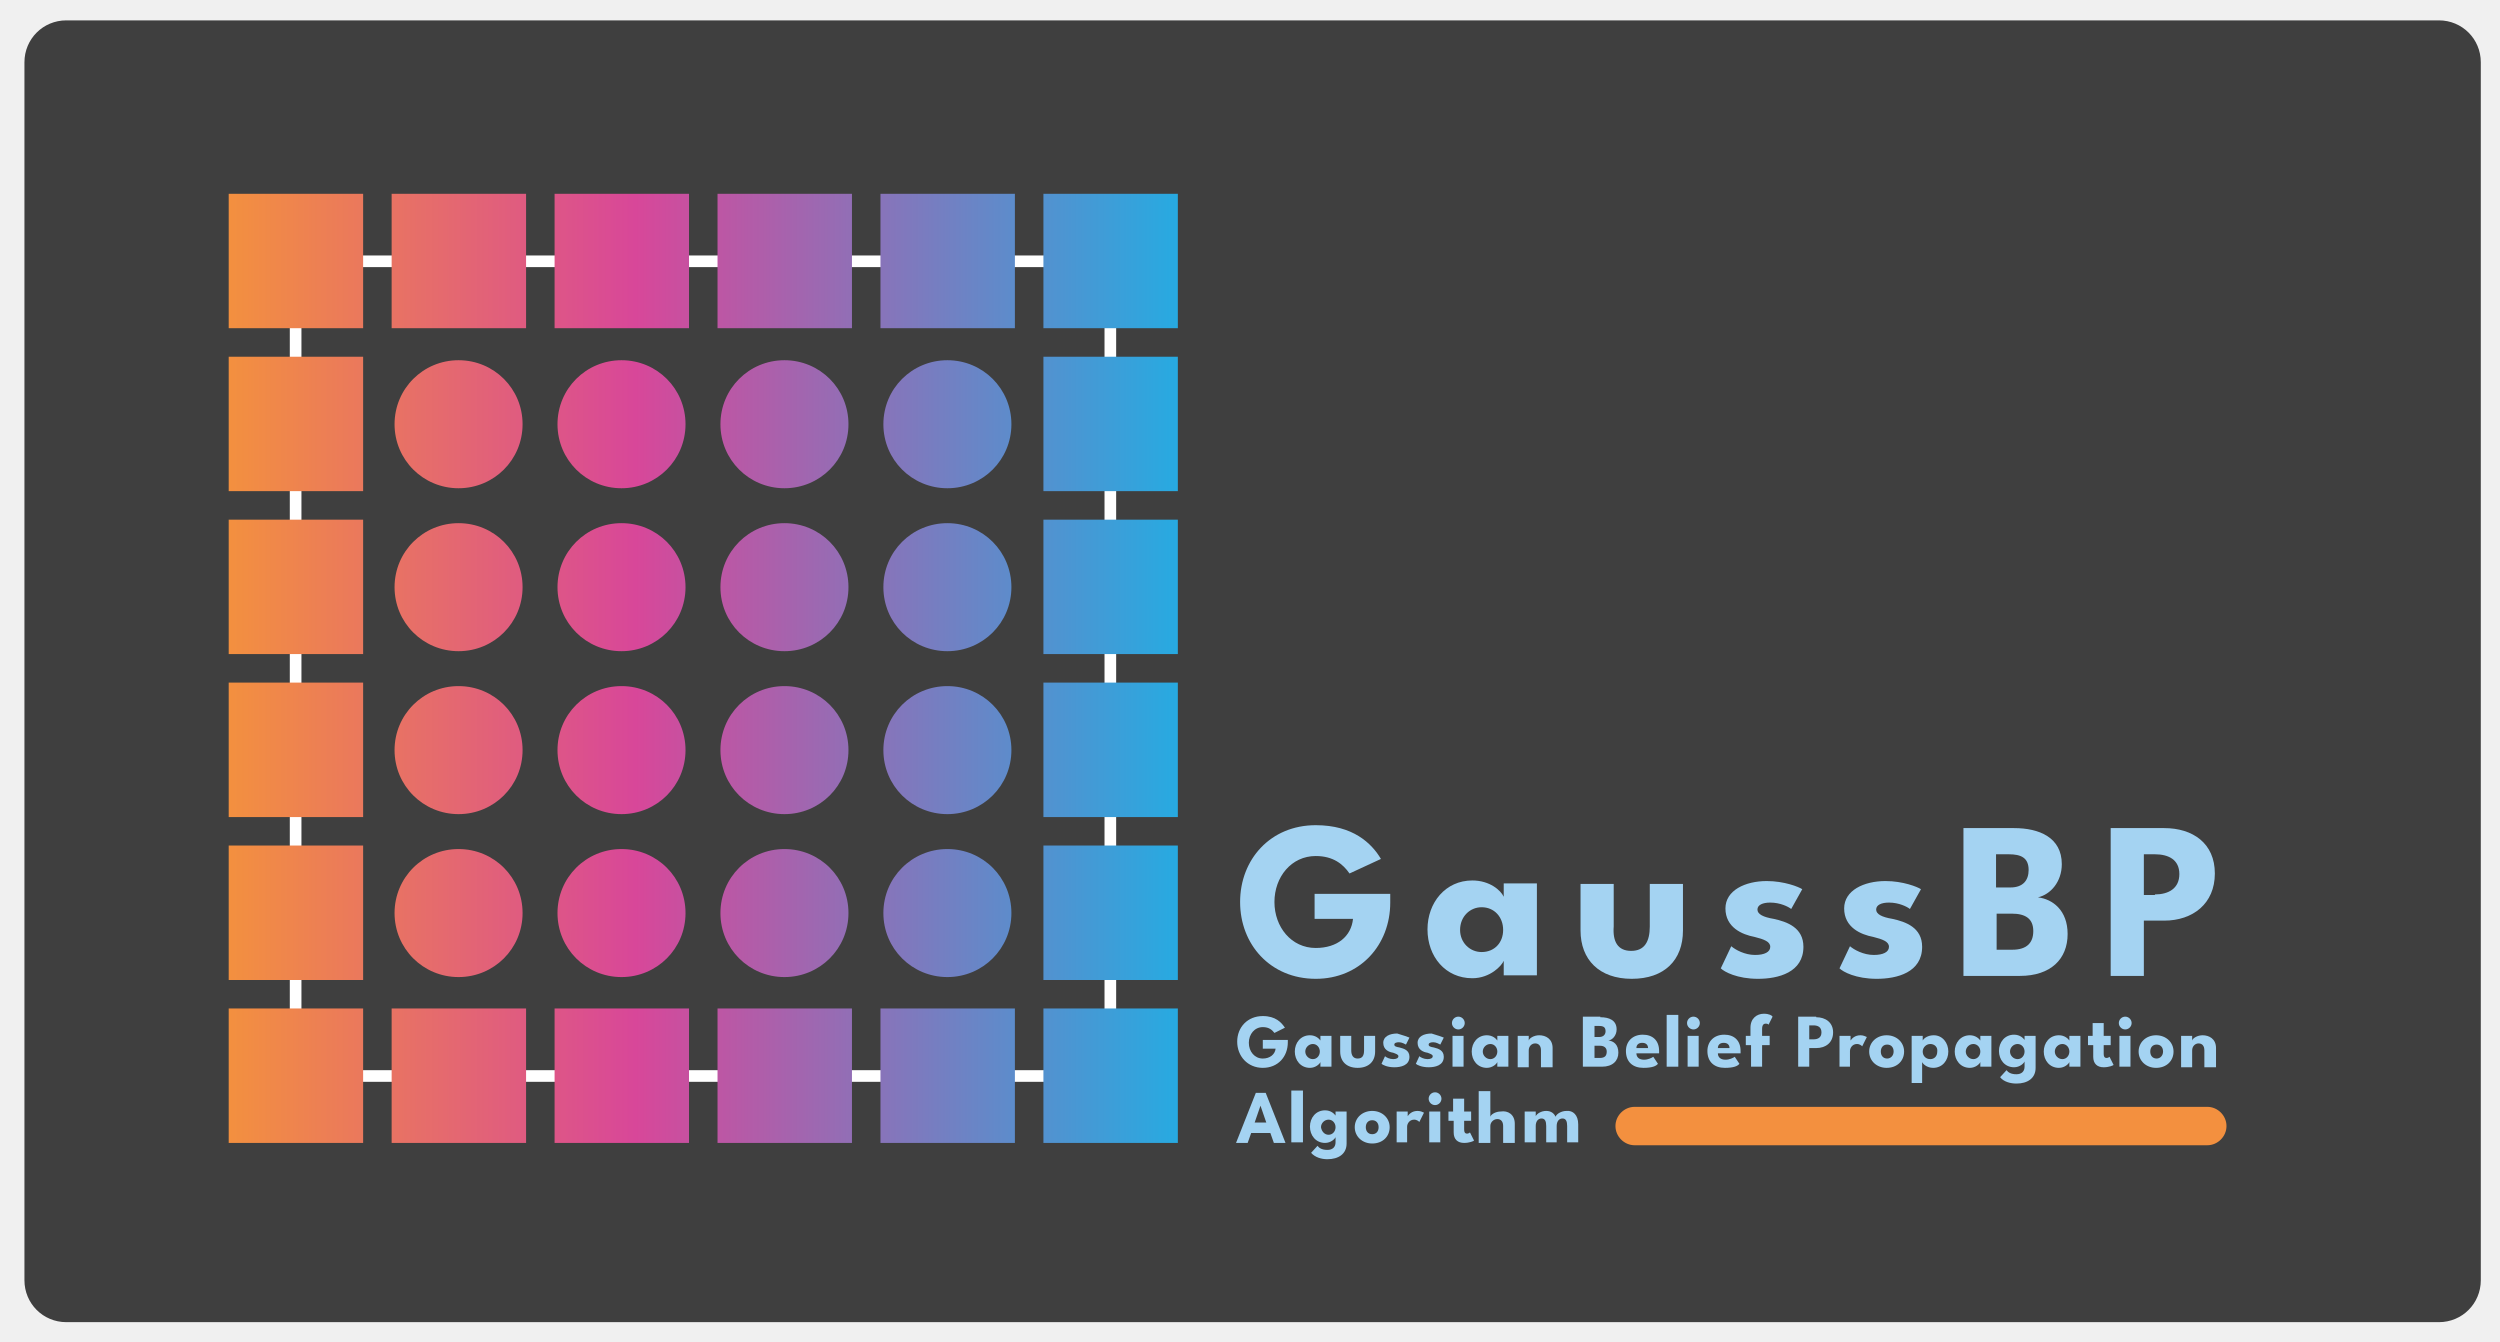
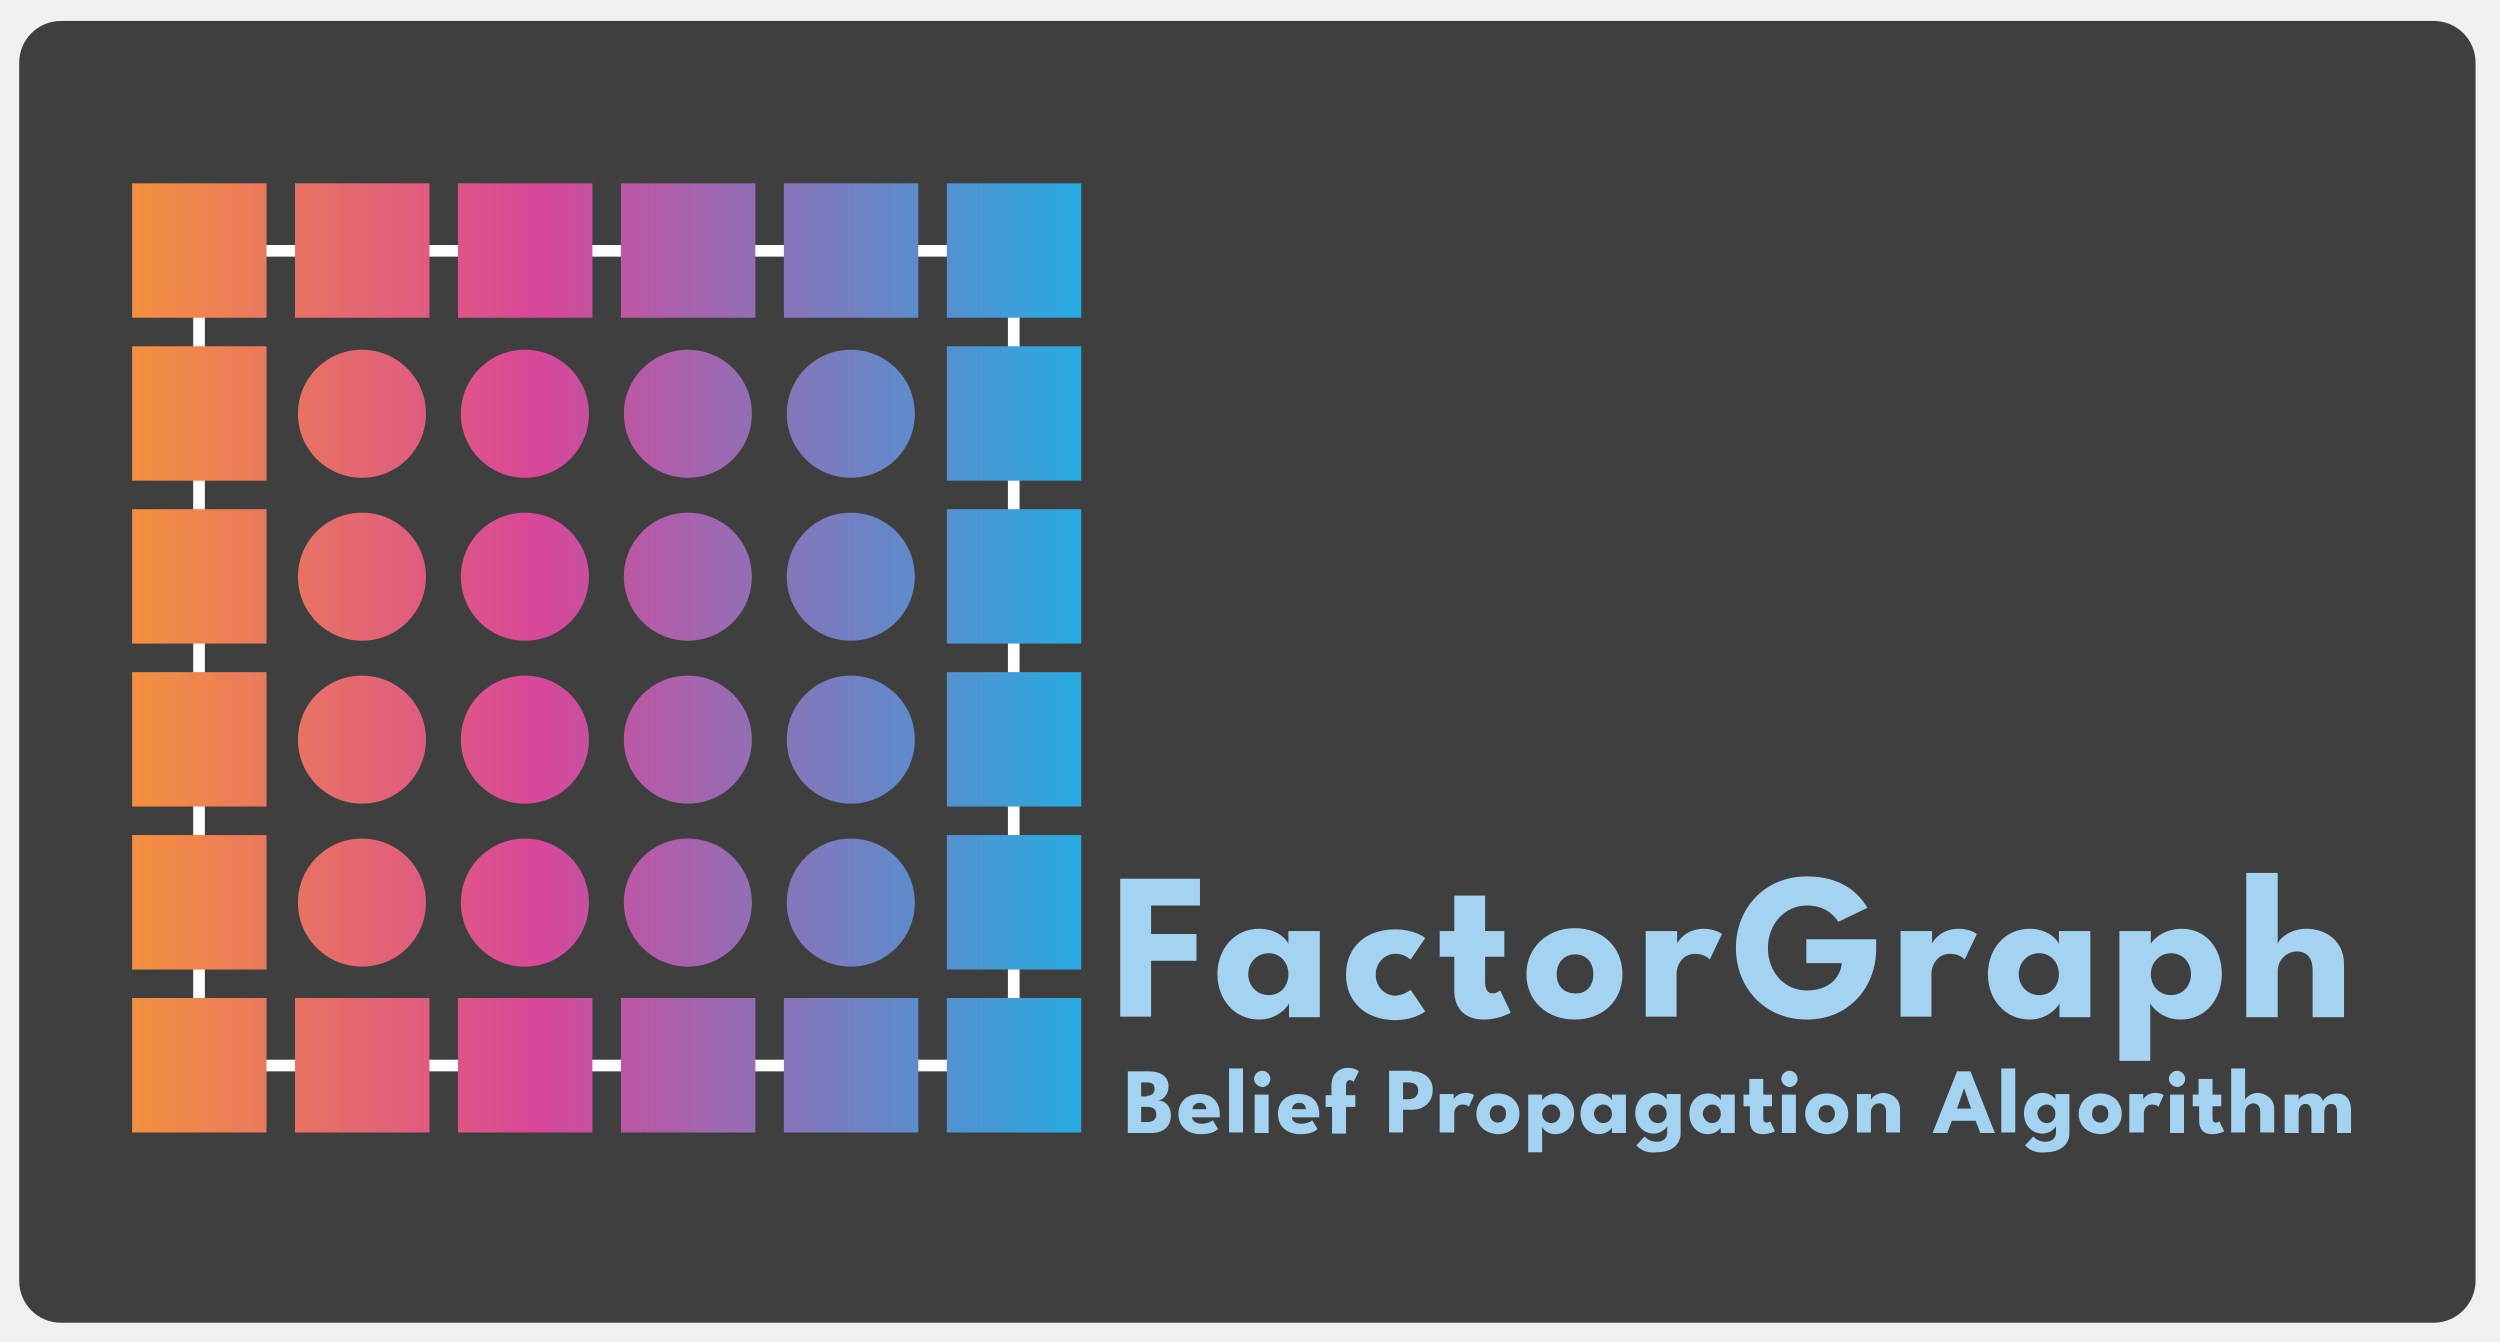
<svg xmlns="http://www.w3.org/2000/svg" version="1.1" id="Layer_1" x="0px" y="0px" viewBox="0 0 429.6 230.5" style="enable-background:new 0 0 429.6 230.5;" xml:space="preserve">
  <style type="text/css">
	.st0{fill:#3F3F3F;}
- 	.st1{fill:#A4D3F2;}
- 	.st2{fill:none;stroke:#FFFFFF;stroke-width:2;stroke-miterlimit:10;}
- 	.st3{fill:url(#SVGID_1_);}
- 	.st4{fill:#F3903F;}
+ 	.st1{fill:none;stroke:#FFFFFF;stroke-width:2;stroke-miterlimit:10;}
+ 	.st2{fill:url(#SVGID_1_);}
+ 	.st3{fill:#A4D3F2;}
</style>
-   <path class="st0" d="M419.1,227.2H11.4c-4,0-7.2-3.2-7.2-7.2V10.7c0-4,3.2-7.2,7.2-7.2h407.7c4,0,7.2,3.2,7.2,7.2V220  C426.3,224,423.1,227.2,419.1,227.2z" />
-   <g>
-     <path class="st1" d="M238.9,153.5v1.6c0,7.3-5.2,13.1-12.8,13.1c-7.8,0-13-5.9-13-13.2c0-7.3,5.2-13.2,13-13.2   c6.4,0,9.6,3.1,11.2,5.8l-5.4,2.5c-1.1-1.6-2.8-3-5.8-3c-4.2,0-7.1,3.6-7.1,7.9c0,4.3,2.9,7.9,7.1,7.9c3.7,0,6.1-2,6.4-5h-6.6v-4.3   H238.9z" />
-     <path class="st1" d="M258.4,165.1c-0.3,0.8-2.3,3-5.4,3c-4.6,0-7.7-3.7-7.7-8.4c0-4.6,3.1-8.4,7.7-8.4c3,0,4.9,1.7,5.4,2.8v-2.3   h5.7v15.8h-5.7V165.1z M254.6,163.6c2.2,0,3.7-1.6,3.7-3.8c0-2.2-1.5-3.9-3.7-3.9c-2,0-3.7,1.6-3.7,3.9   C250.9,162,252.6,163.6,254.6,163.6z" />
-     <path class="st1" d="M280.3,163.4c2.3,0,3.2-1.6,3.2-4.2v-7.3h5.7v8c0,5.1-3.2,8.3-8.8,8.3c-5.6,0-8.8-3.3-8.8-8.3v-8h5.7v7.3   C277.1,161.8,278,163.4,280.3,163.4z" />
-     <path class="st1" d="M309.7,152.8l-1.9,3.4c-0.5-0.4-1.9-1.1-3.6-1.1c-1.3,0-2.2,0.4-2.2,1.2c0,0.8,1,1.3,2.8,1.6   c2.3,0.5,5.1,1.5,5.1,4.8c0,4.4-4.3,5.5-7.8,5.5c-3.6,0-5.8-1.2-6.4-1.8l1.8-3.8c0.7,0.6,2.3,1.5,4.1,1.5c1.6,0,2.6-0.5,2.6-1.4   c0-0.9-1.1-1.3-2.7-1.7c-2.1-0.4-5-1.6-5-4.9c0-3.1,3.4-4.7,7.1-4.7C306.6,151.4,309.1,152.4,309.7,152.8z" />
-     <path class="st1" d="M330.1,152.8l-1.9,3.4c-0.5-0.4-1.9-1.1-3.6-1.1c-1.3,0-2.2,0.4-2.2,1.2c0,0.8,1,1.3,2.8,1.6   c2.3,0.5,5.1,1.5,5.1,4.8c0,4.4-4.3,5.5-7.8,5.5c-3.6,0-5.8-1.2-6.4-1.8l1.8-3.8c0.7,0.6,2.3,1.5,4.1,1.5c1.6,0,2.6-0.5,2.6-1.4   c0-0.9-1.1-1.3-2.7-1.7c-2.1-0.4-5-1.6-5-4.9c0-3.1,3.4-4.7,7.1-4.7C327,151.4,329.5,152.4,330.1,152.8z" />
-     <path class="st1" d="M346.1,142.3c4.3,0,8.2,1.6,8.2,6.2c0,3-1.9,5.2-4.1,5.7c2.5,0.3,5.1,2.2,5.1,6.3c0,4.3-2.9,7.2-8.2,7.2h-9.7   v-25.4H346.1z M345.5,152.5c2.1,0,3.1-1.2,3.1-3c0-2.1-1.3-2.7-3.4-2.7h-2.2v5.7H345.5z M345.8,163.2c2.5,0,3.6-1.2,3.6-3.2   c0-2.1-1.3-3-3.7-3h-2.6v6.2H345.8z" />
-     <path class="st1" d="M371.9,142.3c4.9,0,8.7,2.6,8.7,7.8s-3.8,8.1-8.7,8.1h-3.5v9.5h-5.7v-25.4H371.9z M370.3,153.7   c2.3,0,4.2-1,4.2-3.5s-1.9-3.4-4.2-3.4h-1.9v7H370.3z" />
-   </g>
-   <g>
-     <g>
-       <path class="st1" d="M221.3,178.6v0.5c0,2.5-1.7,4.4-4.3,4.4c-2.6,0-4.4-2-4.4-4.5c0-2.5,1.8-4.4,4.4-4.4c2.2,0,3.2,1.1,3.8,2    l-1.8,0.9c-0.4-0.5-0.9-1-2-1c-1.4,0-2.4,1.2-2.4,2.7c0,1.5,1,2.7,2.4,2.7c1.2,0,2.1-0.7,2.2-1.7h-2.2v-1.5H221.3z" />
-       <path class="st1" d="M226.9,182.5c-0.1,0.3-0.8,1-1.8,1c-1.6,0-2.6-1.3-2.6-2.8s1-2.8,2.6-2.8c1,0,1.6,0.6,1.8,0.9V178h1.9v5.3    h-1.9V182.5z M225.6,182c0.7,0,1.2-0.6,1.2-1.3c0-0.7-0.5-1.3-1.2-1.3c-0.7,0-1.3,0.6-1.3,1.3C224.3,181.4,224.9,182,225.6,182z" />
-       <path class="st1" d="M233.3,181.9c0.8,0,1.1-0.5,1.1-1.4V178h1.9v2.7c0,1.7-1.1,2.8-3,2.8c-1.9,0-3-1.1-3-2.8V178h1.9v2.5    C232.2,181.3,232.5,181.9,233.3,181.9z" />
-       <path class="st1" d="M242.2,178.3l-0.6,1.2c-0.2-0.1-0.7-0.4-1.2-0.4c-0.4,0-0.8,0.1-0.8,0.4c0,0.3,0.3,0.4,0.9,0.5    c0.8,0.2,1.7,0.5,1.7,1.6c0,1.5-1.5,1.8-2.6,1.8c-1.2,0-2-0.4-2.2-0.6l0.6-1.3c0.2,0.2,0.8,0.5,1.4,0.5c0.6,0,0.9-0.2,0.9-0.5    c0-0.3-0.4-0.4-0.9-0.6c-0.7-0.1-1.7-0.5-1.7-1.7c0-1.1,1.1-1.6,2.4-1.6C241.1,177.9,242,178.2,242.2,178.3z" />
-       <path class="st1" d="M248.1,178.3l-0.6,1.2c-0.2-0.1-0.7-0.4-1.2-0.4c-0.4,0-0.8,0.1-0.8,0.4c0,0.3,0.3,0.4,0.9,0.5    c0.8,0.2,1.7,0.5,1.7,1.6c0,1.5-1.5,1.8-2.6,1.8c-1.2,0-2-0.4-2.2-0.6l0.6-1.3c0.2,0.2,0.8,0.5,1.4,0.5c0.6,0,0.9-0.2,0.9-0.5    c0-0.3-0.4-0.4-0.9-0.6c-0.7-0.1-1.7-0.5-1.7-1.7c0-1.1,1.1-1.6,2.4-1.6C247,177.9,247.9,178.2,248.1,178.3z" />
-       <path class="st1" d="M249.5,175.8c0-0.6,0.5-1.1,1.1-1.1s1.1,0.5,1.1,1.1c0,0.6-0.5,1.1-1.1,1.1    C250,176.9,249.5,176.4,249.5,175.8z M249.6,178h1.9v5.3h-1.9V178z" />
-       <path class="st1" d="M257.3,182.5c-0.1,0.3-0.8,1-1.8,1c-1.6,0-2.6-1.3-2.6-2.8s1-2.8,2.6-2.8c1,0,1.6,0.6,1.8,0.9V178h1.9v5.3    h-1.9V182.5z M256.1,182c0.7,0,1.2-0.6,1.2-1.3c0-0.7-0.5-1.3-1.2-1.3c-0.7,0-1.3,0.6-1.3,1.3C254.8,181.4,255.4,182,256.1,182z" />
-       <path class="st1" d="M266.8,180.1v3.3h-2v-2.9c0-0.8-0.4-1.2-1-1.2c-0.6,0-1.1,0.5-1.1,1.2v2.9h-1.9V178h1.9v0.8    c0.1-0.4,0.9-0.9,1.8-0.9C265.6,177.9,266.8,178.5,266.8,180.1z" />
-       <path class="st1" d="M275,174.8c1.5,0,2.8,0.5,2.8,2.1c0,1-0.7,1.8-1.4,1.9c0.9,0.1,1.7,0.7,1.7,2.1c0,1.4-1,2.4-2.8,2.4h-3.3    v-8.6H275z M274.8,178.2c0.7,0,1.1-0.4,1.1-1c0-0.7-0.4-0.9-1.1-0.9H274v1.9H274.8z M274.9,181.8c0.9,0,1.2-0.4,1.2-1.1    c0-0.7-0.5-1-1.2-1H274v2.1H274.9z" />
-       <path class="st1" d="M282.5,182.1c0.7,0,1.3-0.3,1.6-0.5l0.8,1.2c-0.3,0.4-1,0.7-2.5,0.7c-1.8,0-3-1-3-2.9c0-1.6,1.1-2.8,2.9-2.8    c1.7,0,2.8,1,2.8,2.8c0,0.1,0,0.4,0,0.4h-3.9C281.2,181.7,281.7,182.1,282.5,182.1z M282.2,179.2c-0.7,0-1,0.4-1,0.9h2    C283.2,179.6,282.9,179.2,282.2,179.2z" />
-       <path class="st1" d="M286.4,183.3v-8.9h2v8.9H286.4z" />
-       <path class="st1" d="M289.9,175.8c0-0.6,0.5-1.1,1.1-1.1s1.1,0.5,1.1,1.1c0,0.6-0.5,1.1-1.1,1.1    C290.4,176.9,289.9,176.4,289.9,175.8z M290,178h1.9v5.3H290V178z" />
-       <path class="st1" d="M296.5,182.1c0.7,0,1.3-0.3,1.6-0.5l0.8,1.2c-0.3,0.4-1,0.7-2.5,0.7c-1.8,0-3-1-3-2.9c0-1.6,1.1-2.8,2.9-2.8    c1.7,0,2.8,1,2.8,2.8c0,0.1,0,0.4,0,0.4h-3.9C295.2,181.7,295.7,182.1,296.5,182.1z M296.2,179.2c-0.7,0-1,0.4-1,0.9h2    C297.2,179.6,296.9,179.2,296.2,179.2z" />
-       <path class="st1" d="M300.8,178v-1.4c0-1.6,1.1-2.4,2.3-2.4c0.9,0,1.4,0.3,1.5,0.5l-0.7,1.4c0-0.1-0.2-0.2-0.5-0.2    s-0.6,0.2-0.6,0.9v1.2h1.3v1.6h-1.3v3.7h-1.9v-3.7h-0.9V178H300.8z" />
-       <path class="st1" d="M312.1,174.8c1.6,0,2.9,0.9,2.9,2.6c0,1.8-1.3,2.7-2.9,2.7h-1.2v3.2H309v-8.6H312.1z M311.6,178.6    c0.8,0,1.4-0.3,1.4-1.2c0-0.9-0.6-1.2-1.4-1.2h-0.7v2.4H311.6z" />
-       <path class="st1" d="M316.1,183.3V178h1.9v0.8c0.2-0.3,0.7-0.9,1.7-0.9c0.5,0,0.9,0.2,1.1,0.3l-0.8,1.6c-0.1-0.1-0.4-0.4-0.9-0.4    c-0.8,0-1.2,0.7-1.2,1.2v2.7H316.1z" />
-       <path class="st1" d="M321.2,180.7c0-1.6,1.3-2.8,3-2.8c1.7,0,3,1.2,3,2.8c0,1.6-1.2,2.8-3,2.8    C322.5,183.5,321.2,182.3,321.2,180.7z M325.4,180.7c0-0.7-0.4-1.2-1.1-1.2c-0.7,0-1.1,0.5-1.1,1.2s0.4,1.2,1.1,1.2    C324.9,181.9,325.4,181.4,325.4,180.7z" />
-       <path class="st1" d="M328.5,186v-8h1.9v0.8c0.2-0.4,0.9-0.9,1.9-0.9c1.5,0,2.5,1.3,2.5,2.8s-1,2.8-2.6,2.8c-1.1,0-1.8-0.7-1.9-1    v3.6H328.5z M331.7,179.4c-0.7,0-1.3,0.6-1.3,1.3c0,0.7,0.5,1.3,1.3,1.3c0.7,0,1.2-0.5,1.2-1.3C333,179.9,332.4,179.4,331.7,179.4    z" />
-       <path class="st1" d="M340.3,182.5c-0.1,0.3-0.8,1-1.8,1c-1.6,0-2.6-1.3-2.6-2.8s1-2.8,2.6-2.8c1,0,1.6,0.6,1.8,0.9V178h1.9v5.3    h-1.9V182.5z M339.1,182c0.7,0,1.2-0.6,1.2-1.3c0-0.7-0.5-1.3-1.2-1.3c-0.7,0-1.3,0.6-1.3,1.3C337.8,181.4,338.4,182,339.1,182z" />
-       <path class="st1" d="M343.7,185.1l1.1-1.2c0.3,0.4,0.8,0.7,1.7,0.7c0.9,0,1.4-0.5,1.4-1.3v-0.9c-0.1,0.3-0.8,1-1.8,1    c-1.6,0-2.6-1.3-2.6-2.8s1-2.8,2.6-2.8c1,0,1.6,0.6,1.8,0.9V178h1.9v5.5c0,1.8-1.4,2.7-3.3,2.7    C345.5,186.2,344.3,185.9,343.7,185.1z M346.7,182c0.7,0,1.2-0.6,1.2-1.3c0-0.7-0.5-1.3-1.2-1.3c-0.7,0-1.3,0.6-1.3,1.3    C345.4,181.4,346,182,346.7,182z" />
-       <path class="st1" d="M355.6,182.5c-0.1,0.3-0.8,1-1.8,1c-1.6,0-2.6-1.3-2.6-2.8s1-2.8,2.6-2.8c1,0,1.6,0.6,1.8,0.9V178h1.9v5.3    h-1.9V182.5z M354.4,182c0.7,0,1.2-0.6,1.2-1.3c0-0.7-0.5-1.3-1.2-1.3c-0.7,0-1.3,0.6-1.3,1.3C353.1,181.4,353.7,182,354.4,182z" />
-       <path class="st1" d="M359.6,178v-2.2h1.9v2.2h1.2v1.6h-1.2v1.5c0,0.4,0.1,0.7,0.5,0.7c0.2,0,0.4-0.1,0.5-0.2l0.7,1.4    c-0.1,0.1-0.8,0.4-1.7,0.4c-1.1,0-1.8-0.6-1.8-1.8v-2h-0.9V178H359.6z" />
-       <path class="st1" d="M364.1,175.8c0-0.6,0.5-1.1,1.1-1.1s1.1,0.5,1.1,1.1c0,0.6-0.5,1.1-1.1,1.1    C364.6,176.9,364.1,176.4,364.1,175.8z M364.2,178h1.9v5.3h-1.9V178z" />
-       <path class="st1" d="M367.5,180.7c0-1.6,1.3-2.8,3-2.8c1.7,0,3,1.2,3,2.8c0,1.6-1.2,2.8-3,2.8    C368.8,183.5,367.5,182.3,367.5,180.7z M371.7,180.7c0-0.7-0.4-1.2-1.1-1.2c-0.7,0-1.1,0.5-1.1,1.2s0.4,1.2,1.1,1.2    C371.2,181.9,371.7,181.4,371.7,180.7z" />
-       <path class="st1" d="M380.8,180.1v3.3h-2v-2.9c0-0.8-0.4-1.2-1-1.2c-0.6,0-1.1,0.5-1.1,1.2v2.9h-1.9V178h1.9v0.8    c0.1-0.4,0.9-0.9,1.8-0.9C379.6,177.9,380.8,178.5,380.8,180.1z" />
-       <path class="st1" d="M217.5,187.8l3.4,8.6h-2l-0.6-1.7h-3.3l-0.6,1.7h-2l3.4-8.6H217.5z M217.6,192.9l-1-2.9h0l-1,2.9H217.6z" />
-       <path class="st1" d="M221.9,196.3v-8.9h2v8.9H221.9z" />
-       <path class="st1" d="M225.3,198.1l1.1-1.2c0.3,0.4,0.8,0.7,1.7,0.7c0.9,0,1.4-0.5,1.4-1.3v-0.9c-0.1,0.3-0.8,1-1.8,1    c-1.6,0-2.6-1.3-2.6-2.8s1-2.8,2.6-2.8c1,0,1.6,0.6,1.8,0.9V191h1.9v5.5c0,1.8-1.4,2.7-3.3,2.7C227.1,199.2,226,198.9,225.3,198.1    z M228.3,195c0.7,0,1.2-0.6,1.2-1.3c0-0.7-0.5-1.3-1.2-1.3c-0.7,0-1.3,0.6-1.3,1.3C227.1,194.4,227.6,195,228.3,195z" />
-       <path class="st1" d="M232.8,193.7c0-1.6,1.3-2.8,3-2.8c1.7,0,3,1.2,3,2.8c0,1.6-1.2,2.8-3,2.8    C234.1,196.5,232.8,195.3,232.8,193.7z M236.9,193.7c0-0.7-0.4-1.2-1.1-1.2c-0.7,0-1.1,0.5-1.1,1.2c0,0.7,0.4,1.2,1.1,1.2    C236.5,194.9,236.9,194.4,236.9,193.7z" />
-       <path class="st1" d="M240,196.3V191h1.9v0.8c0.2-0.3,0.7-0.9,1.7-0.9c0.5,0,0.9,0.2,1.1,0.3l-0.8,1.6c-0.1-0.1-0.4-0.4-0.9-0.4    c-0.8,0-1.2,0.7-1.2,1.2v2.7H240z" />
-       <path class="st1" d="M245.5,188.8c0-0.6,0.5-1.1,1.1-1.1s1.1,0.5,1.1,1.1c0,0.6-0.5,1.1-1.1,1.1    C246,189.9,245.5,189.4,245.5,188.8z M245.6,191h1.9v5.3h-1.9V191z" />
-       <path class="st1" d="M249.7,191v-2.2h1.9v2.2h1.2v1.6h-1.2v1.5c0,0.4,0.1,0.7,0.5,0.7c0.2,0,0.4-0.1,0.5-0.2l0.7,1.4    c-0.1,0.1-0.8,0.4-1.7,0.4c-1.1,0-1.8-0.6-1.8-1.8v-2h-0.9V191H249.7z" />
-       <path class="st1" d="M260.3,193.1v3.3h-2v-2.9c0-0.8-0.4-1.2-1-1.2c-0.6,0-1.2,0.5-1.2,1.2v2.9h-2v-8.9h2v4.4    c0.1-0.4,0.9-0.9,1.8-0.9C259.1,190.8,260.3,191.5,260.3,193.1z" />
-       <path class="st1" d="M271.2,193.2v3.1h-1.9v-2.8c0-0.8-0.2-1.3-0.8-1.3c-0.6,0-1,0.5-1,1.3v2.8h-1.8v-2.8c0-0.8-0.2-1.3-0.8-1.3    c-0.6,0-1,0.5-1,1.3v2.8h-1.9V191h1.9v0.8c0.2-0.4,0.9-0.9,1.8-0.9c0.9,0,1.4,0.5,1.6,1c0.2-0.5,1-1,1.9-1    C270.3,190.8,271.2,191.6,271.2,193.2z" />
-     </g>
-   </g>
-   <rect x="50.8" y="44.9" class="st2" width="140" height="140" />
-   <linearGradient id="SVGID_1_" gradientUnits="userSpaceOnUse" x1="39.257" y1="114.9" x2="202.357" y2="114.9">
+   <path class="st0" d="M418.2,227.3H10.5c-4,0-7.2-3.2-7.2-7.2V10.8c0-4,3.2-7.2,7.2-7.2h407.7c4,0,7.2,3.2,7.2,7.2v209.3  C425.4,224,422.2,227.3,418.2,227.3z" />
+   <rect x="34.2" y="43.1" class="st1" width="140" height="140" />
+   <linearGradient id="SVGID_1_" gradientUnits="userSpaceOnUse" x1="22.657" y1="113.1" x2="185.757" y2="113.1">
    <stop offset="0" style="stop-color:#F3903F" />
    <stop offset="0.429" style="stop-color:#D84799" />
    <stop offset="1" style="stop-color:#27AAE1" />
  </linearGradient>
-   <path class="st3" d="M145.8,128.9c0-6.1-4.9-11-11-11s-11,4.9-11,11c0,6.1,4.9,11,11,11S145.8,135,145.8,128.9z M145.8,100.9  c0-6.1-4.9-11-11-11s-11,4.9-11,11s4.9,11,11,11S145.8,107,145.8,100.9z M117.8,128.9c0-6.1-4.9-11-11-11c-6.1,0-11,4.9-11,11  c0,6.1,4.9,11,11,11C112.9,139.9,117.8,135,117.8,128.9z M117.8,100.9c0-6.1-4.9-11-11-11c-6.1,0-11,4.9-11,11s4.9,11,11,11  C112.9,111.9,117.8,107,117.8,100.9z M173.8,128.9c0-6.1-4.9-11-11-11s-11,4.9-11,11c0,6.1,4.9,11,11,11S173.8,135,173.8,128.9z   M173.8,100.9c0-6.1-4.9-11-11-11s-11,4.9-11,11s4.9,11,11,11S173.8,107,173.8,100.9z M145.8,72.9c0-6.1-4.9-11-11-11s-11,4.9-11,11  s4.9,11,11,11S145.8,79,145.8,72.9z M117.8,72.9c0-6.1-4.9-11-11-11c-6.1,0-11,4.9-11,11s4.9,11,11,11  C112.9,83.9,117.8,79,117.8,72.9z M173.8,72.9c0-6.1-4.9-11-11-11s-11,4.9-11,11s4.9,11,11,11S173.8,79,173.8,72.9z M145.8,156.9  c0-6.1-4.9-11-11-11s-11,4.9-11,11c0,6.1,4.9,11,11,11S145.8,163,145.8,156.9z M117.8,156.9c0-6.1-4.9-11-11-11c-6.1,0-11,4.9-11,11  c0,6.1,4.9,11,11,11C112.9,167.9,117.8,163,117.8,156.9z M173.8,156.9c0-6.1-4.9-11-11-11s-11,4.9-11,11c0,6.1,4.9,11,11,11  S173.8,163,173.8,156.9z M89.8,128.9c0-6.1-4.9-11-11-11c-6.1,0-11,4.9-11,11c0,6.1,4.9,11,11,11C84.9,139.9,89.8,135,89.8,128.9z   M89.8,100.9c0-6.1-4.9-11-11-11c-6.1,0-11,4.9-11,11s4.9,11,11,11C84.9,111.9,89.8,107,89.8,100.9z M89.8,72.9c0-6.1-4.9-11-11-11  c-6.1,0-11,4.9-11,11s4.9,11,11,11C84.9,83.9,89.8,79,89.8,72.9z M89.8,156.9c0-6.1-4.9-11-11-11c-6.1,0-11,4.9-11,11  c0,6.1,4.9,11,11,11C84.9,167.9,89.8,163,89.8,156.9z M62.4,196.4H39.3v-23.1h23.1V196.4z M62.4,168.4H39.3v-23.1h23.1V168.4z   M62.4,140.4H39.3v-23.1h23.1V140.4z M62.4,112.4H39.3V89.3h23.1V112.4z M62.4,84.4H39.3V61.3h23.1V84.4z M62.4,56.4H39.3V33.3h23.1  V56.4z M90.4,56.4H67.3V33.3h23.1V56.4z M118.4,56.4H95.3V33.3h23.1V56.4z M146.4,56.4h-23.1V33.3h23.1V56.4z M174.4,56.4h-23.1  V33.3h23.1V56.4z M202.4,56.4h-23.1V33.3h23.1V56.4z M202.4,84.4h-23.1V61.3h23.1V84.4z M202.4,112.4h-23.1V89.3h23.1V112.4z   M202.4,140.4h-23.1v-23.1h23.1V140.4z M202.4,168.4h-23.1v-23.1h23.1V168.4z M202.4,196.4h-23.1v-23.1h23.1V196.4z M90.4,196.4  H67.3v-23.1h23.1V196.4z M146.4,196.4h-23.1v-23.1h23.1V196.4z M118.4,196.4H95.3v-23.1h23.1V196.4z M174.4,196.4h-23.1v-23.1h23.1  V196.4z" />
-   <path class="st4" d="M379.3,196.8h-98.4c-1.8,0-3.3-1.5-3.3-3.3v0c0-1.8,1.5-3.3,3.3-3.3h98.4c1.8,0,3.3,1.5,3.3,3.3v0  C382.6,195.3,381.1,196.8,379.3,196.8z" />
+   <path class="st2" d="M129.2,127.1c0-6.1-4.9-11-11-11c-6.1,0-11,4.9-11,11s4.9,11,11,11C124.3,138.1,129.2,133.2,129.2,127.1z   M129.2,99.1c0-6.1-4.9-11-11-11c-6.1,0-11,4.9-11,11c0,6.1,4.9,11,11,11C124.3,110.1,129.2,105.2,129.2,99.1z M101.2,127.1  c0-6.1-4.9-11-11-11c-6.1,0-11,4.9-11,11s4.9,11,11,11C96.3,138.1,101.2,133.2,101.2,127.1z M101.2,99.1c0-6.1-4.9-11-11-11  c-6.1,0-11,4.9-11,11c0,6.1,4.9,11,11,11C96.3,110.1,101.2,105.2,101.2,99.1z M157.2,127.1c0-6.1-4.9-11-11-11s-11,4.9-11,11  s4.9,11,11,11S157.2,133.2,157.2,127.1z M157.2,99.1c0-6.1-4.9-11-11-11s-11,4.9-11,11c0,6.1,4.9,11,11,11S157.2,105.2,157.2,99.1z   M129.2,71.1c0-6.1-4.9-11-11-11c-6.1,0-11,4.9-11,11c0,6.1,4.9,11,11,11C124.3,82.1,129.2,77.2,129.2,71.1z M101.2,71.1  c0-6.1-4.9-11-11-11c-6.1,0-11,4.9-11,11c0,6.1,4.9,11,11,11C96.3,82.1,101.2,77.2,101.2,71.1z M157.2,71.1c0-6.1-4.9-11-11-11  s-11,4.9-11,11c0,6.1,4.9,11,11,11S157.2,77.2,157.2,71.1z M129.2,155.1c0-6.1-4.9-11-11-11c-6.1,0-11,4.9-11,11s4.9,11,11,11  C124.3,166.1,129.2,161.2,129.2,155.1z M101.2,155.1c0-6.1-4.9-11-11-11c-6.1,0-11,4.9-11,11s4.9,11,11,11  C96.3,166.1,101.2,161.2,101.2,155.1z M157.2,155.1c0-6.1-4.9-11-11-11s-11,4.9-11,11s4.9,11,11,11S157.2,161.2,157.2,155.1z   M73.2,127.1c0-6.1-4.9-11-11-11s-11,4.9-11,11s4.9,11,11,11S73.2,133.2,73.2,127.1z M73.2,99.1c0-6.1-4.9-11-11-11s-11,4.9-11,11  c0,6.1,4.9,11,11,11S73.2,105.2,73.2,99.1z M73.2,71.1c0-6.1-4.9-11-11-11s-11,4.9-11,11c0,6.1,4.9,11,11,11S73.2,77.2,73.2,71.1z   M73.2,155.1c0-6.1-4.9-11-11-11s-11,4.9-11,11s4.9,11,11,11S73.2,161.2,73.2,155.1z M45.8,194.6H22.7v-23.1h23.1V194.6z   M45.8,166.6H22.7v-23.1h23.1V166.6z M45.8,138.6H22.7v-23.1h23.1V138.6z M45.8,110.6H22.7V87.5h23.1V110.6z M45.8,82.6H22.7V59.5  h23.1V82.6z M45.8,54.6H22.7V31.5h23.1V54.6z M73.8,54.6H50.7V31.5h23.1V54.6z M101.8,54.6H78.7V31.5h23.1V54.6z M129.8,54.6h-23.1  V31.5h23.1V54.6z M157.8,54.6h-23.1V31.5h23.1V54.6z M185.8,54.6h-23.1V31.5h23.1V54.6z M185.8,82.6h-23.1V59.5h23.1V82.6z   M185.8,110.6h-23.1V87.5h23.1V110.6z M185.8,138.6h-23.1v-23.1h23.1V138.6z M185.8,166.6h-23.1v-23.1h23.1V166.6z M185.8,194.6  h-23.1v-23.1h23.1V194.6z M73.8,194.6H50.7v-23.1h23.1V194.6z M129.8,194.6h-23.1v-23.1h23.1V194.6z M101.8,194.6H78.7v-23.1h23.1  V194.6z M157.8,194.6h-23.1v-23.1h23.1V194.6z" />
+   <g>
+     <path class="st3" d="M206.2,151v4.6h-8.4v4.9h7.8v4.6h-7.8v9.6h-5.3V151H206.2z" />
+     <path class="st3" d="M221.5,172.4c-0.3,0.8-2.2,2.8-5.1,2.8c-4.3,0-7.2-3.5-7.2-7.8s2.9-7.8,7.2-7.8c2.8,0,4.6,1.6,5,2.6V160h5.4   v14.8h-5.3V172.4z M218,171c2,0,3.4-1.5,3.4-3.6c0-2-1.4-3.6-3.4-3.6c-1.9,0-3.5,1.5-3.5,3.6C214.5,169.5,216.1,171,218,171z" />
+     <path class="st3" d="M242.4,170.1l2.5,3.7c-0.6,0.5-2.5,1.5-5.1,1.5c-5.1,0-8.5-3.1-8.5-7.8c0-4.8,3.4-7.8,8.5-7.8   c2.6,0,4.6,1,5.1,1.5l-2.5,3.7c-0.3-0.2-1.1-1-2.6-1c-1.8,0-3.4,1.5-3.4,3.6c0,2.1,1.6,3.6,3.4,3.6   C241.2,171,242.1,170.3,242.4,170.1z" />
+     <path class="st3" d="M249.9,160v-6.1h5.3v6.1h3.3v4.4h-3.3v4.2c0,1.2,0.3,2.1,1.3,2.1c0.6,0,1.2-0.4,1.3-0.5l1.8,3.8   c-0.3,0.2-2.2,1.2-4.6,1.2c-3,0-5.1-1.6-5.1-5.1v-5.7h-2.5V160H249.9z" />
+     <path class="st3" d="M262.3,167.4c0-4.5,3.5-7.9,8.3-7.9c4.8,0,8.2,3.3,8.2,7.9s-3.4,7.8-8.2,7.8   C265.8,175.2,262.3,172,262.3,167.4z M273.8,167.4c0-2-1.2-3.4-3.1-3.4c-1.9,0-3.2,1.4-3.2,3.4s1.2,3.3,3.2,3.3   C272.6,170.8,273.8,169.4,273.8,167.4z" />
+     <path class="st3" d="M282.8,174.8V160h5.4v2.1c0.5-0.9,1.9-2.5,4.6-2.5c1.4,0,2.6,0.5,3.1,0.9l-2.1,4.4c-0.3-0.4-1.2-1-2.5-1   c-2.2,0-3.2,2-3.2,3.4v7.4H282.8z" />
+     <path class="st3" d="M322.4,161.5v1.5c0,6.8-4.8,12.2-11.9,12.2c-7.3,0-12.2-5.5-12.2-12.3c0-6.8,4.9-12.3,12.2-12.3   c6,0,8.9,2.9,10.4,5.4l-5,2.4c-1-1.5-2.6-2.8-5.4-2.8c-3.9,0-6.7,3.3-6.7,7.3c0,4,2.7,7.3,6.7,7.3c3.5,0,5.7-1.9,6-4.7h-6.1v-4.1   H322.4z" />
+     <path class="st3" d="M326.6,174.8V160h5.4v2.1c0.5-0.9,1.9-2.5,4.6-2.5c1.4,0,2.6,0.5,3.1,0.9l-2.1,4.4c-0.3-0.4-1.2-1-2.5-1   c-2.2,0-3.2,2-3.2,3.4v7.4H326.6z" />
+     <path class="st3" d="M353.9,172.4c-0.3,0.8-2.2,2.8-5.1,2.8c-4.3,0-7.2-3.5-7.2-7.8s2.9-7.8,7.2-7.8c2.8,0,4.6,1.6,5,2.6V160h5.4   v14.8h-5.3V172.4z M350.4,171c2,0,3.4-1.5,3.4-3.6c0-2-1.4-3.6-3.4-3.6c-1.9,0-3.5,1.5-3.5,3.6C346.9,169.5,348.5,171,350.4,171z" />
+     <path class="st3" d="M364.2,182.3V160h5.4v2.2c0.5-1,2.5-2.6,5.3-2.6c4.3,0,6.9,3.5,6.9,7.8s-2.8,7.8-7.1,7.8   c-3.1,0-4.9-2.1-5.2-2.8v9.9H364.2z M373.1,163.8c-2,0-3.5,1.6-3.5,3.6c0,2.1,1.5,3.6,3.5,3.6c1.9,0,3.4-1.5,3.4-3.6   C376.5,165.3,375,163.8,373.1,163.8z" />
+     <path class="st3" d="M402.8,165.8v9h-5.4v-8.1c0-2.1-1-3.2-2.7-3.2c-1.7,0-3.3,1.4-3.3,3.4v7.9H386V150h5.4v12.2   c0.4-1.2,2.5-2.6,4.9-2.6C399.4,159.6,402.8,161.4,402.8,165.8z" />
+   </g>
+   <g>
+     <g>
+       <path class="st3" d="M197.4,184.1c1.8,0,3.4,0.7,3.4,2.6c0,1.3-0.8,2.2-1.7,2.4c1.1,0.1,2.1,0.9,2.1,2.6c0,1.8-1.2,3-3.4,3h-4    v-10.6H197.4z M197.1,188.3c0.9,0,1.3-0.5,1.3-1.2c0-0.9-0.5-1.1-1.4-1.1h-0.9v2.4H197.1z M197.2,192.8c1,0,1.5-0.5,1.5-1.3    c0-0.9-0.6-1.3-1.5-1.3h-1.1v2.6H197.2z" />
+       <path class="st3" d="M206.5,193.1c0.9,0,1.6-0.3,1.9-0.6l0.9,1.5c-0.4,0.4-1.2,0.9-3,0.9c-2.2,0-3.8-1.3-3.8-3.5    c0-1.9,1.3-3.4,3.6-3.4c2.1,0,3.5,1.2,3.5,3.5c0,0.1,0,0.4,0,0.5h-4.8C204.9,192.6,205.5,193.1,206.5,193.1z M206.2,189.5    c-0.8,0-1.2,0.5-1.3,1.1h2.4C207.3,190.1,207,189.5,206.2,189.5z" />
+       <path class="st3" d="M211.2,194.6v-11h2.4v11H211.2z" />
+       <path class="st3" d="M215.5,185.4c0-0.7,0.6-1.4,1.4-1.4c0.7,0,1.4,0.6,1.4,1.4c0,0.7-0.6,1.4-1.4,1.4    C216.1,186.7,215.5,186.1,215.5,185.4z M215.6,188.1h2.4v6.6h-2.4V188.1z" />
+       <path class="st3" d="M223.6,193.1c0.9,0,1.6-0.3,1.9-0.6l0.9,1.5c-0.4,0.4-1.2,0.9-3,0.9c-2.2,0-3.8-1.3-3.8-3.5    c0-1.9,1.3-3.4,3.6-3.4c2.1,0,3.5,1.2,3.5,3.5c0,0.1,0,0.4,0,0.5H222C222,192.6,222.6,193.1,223.6,193.1z M223.3,189.5    c-0.8,0-1.2,0.5-1.3,1.1h2.4C224.4,190.1,224.1,189.5,223.3,189.5z" />
+       <path class="st3" d="M228.8,188.1v-1.7c0-1.9,1.4-2.9,2.8-2.9c1.1,0,1.7,0.4,1.9,0.6l-0.9,1.8c-0.1-0.1-0.3-0.3-0.6-0.3    c-0.4,0-0.7,0.2-0.7,1.1v1.5h1.6v2h-1.6v4.6h-2.4v-4.6h-1.1v-2H228.8z" />
+       <path class="st3" d="M242.6,184.1c2,0,3.6,1.1,3.6,3.2c0,2.2-1.6,3.4-3.6,3.4h-1.5v3.9h-2.4v-10.6H242.6z M241.9,188.9    c1,0,1.8-0.4,1.8-1.5c0-1.1-0.8-1.4-1.8-1.4h-0.8v2.9H241.9z" />
+       <path class="st3" d="M247.4,194.6v-6.6h2.4v0.9c0.2-0.4,0.9-1.1,2.1-1.1c0.6,0,1.2,0.2,1.4,0.4l-0.9,2c-0.1-0.2-0.5-0.4-1.1-0.4    c-1,0-1.4,0.9-1.4,1.5v3.3H247.4z" />
+       <path class="st3" d="M253.7,191.4c0-2,1.6-3.5,3.7-3.5c2.2,0,3.7,1.5,3.7,3.5c0,2-1.5,3.5-3.7,3.5    C255.2,194.8,253.7,193.4,253.7,191.4z M258.8,191.4c0-0.9-0.5-1.5-1.4-1.5s-1.4,0.6-1.4,1.5c0,0.9,0.6,1.5,1.4,1.5    S258.8,192.3,258.8,191.4z" />
+       <path class="st3" d="M262.6,198v-9.9h2.4v1c0.2-0.4,1.1-1.2,2.4-1.2c1.9,0,3.1,1.6,3.1,3.5s-1.3,3.5-3.2,3.5    c-1.4,0-2.2-0.9-2.3-1.3v4.4H262.6z M266.6,189.8c-0.9,0-1.6,0.7-1.6,1.6c0,0.9,0.7,1.6,1.6,1.6c0.8,0,1.5-0.7,1.5-1.6    C268.1,190.5,267.4,189.8,266.6,189.8z" />
+       <path class="st3" d="M277.1,193.6c-0.1,0.3-1,1.3-2.3,1.3c-1.9,0-3.2-1.5-3.2-3.5s1.3-3.5,3.2-3.5c1.2,0,2,0.7,2.2,1.2v-1h2.4v6.6    h-2.4V193.6z M275.5,193c0.9,0,1.5-0.7,1.5-1.6c0-0.9-0.6-1.6-1.5-1.6c-0.8,0-1.6,0.7-1.6,1.6C274,192.3,274.7,193,275.5,193z" />
+       <path class="st3" d="M281.2,196.8l1.4-1.5c0.4,0.4,1,0.9,2.1,0.9c1.1,0,1.8-0.6,1.8-1.6v-1.1c-0.1,0.3-1,1.3-2.3,1.3    c-1.9,0-3.2-1.5-3.2-3.5s1.3-3.5,3.2-3.5c1.2,0,2,0.7,2.2,1.2v-1h2.4v6.7c0,2.2-1.8,3.3-4,3.3C283.4,198.2,282,197.8,281.2,196.8z     M284.9,193c0.9,0,1.5-0.7,1.5-1.6c0-0.9-0.6-1.6-1.5-1.6c-0.8,0-1.6,0.7-1.6,1.6C283.3,192.3,284,193,284.9,193z" />
+       <path class="st3" d="M295.8,193.6c-0.1,0.3-1,1.3-2.3,1.3c-1.9,0-3.2-1.5-3.2-3.5s1.3-3.5,3.2-3.5c1.2,0,2,0.7,2.2,1.2v-1h2.4v6.6    h-2.4V193.6z M294.2,193c0.9,0,1.5-0.7,1.5-1.6c0-0.9-0.6-1.6-1.5-1.6c-0.8,0-1.6,0.7-1.6,1.6C292.7,192.3,293.4,193,294.2,193z" />
+       <path class="st3" d="M300.6,188.1v-2.7h2.4v2.7h1.5v2h-1.5v1.9c0,0.6,0.1,0.9,0.6,0.9c0.3,0,0.5-0.2,0.6-0.2l0.8,1.7    c-0.1,0.1-1,0.5-2.1,0.5c-1.3,0-2.2-0.7-2.2-2.3v-2.5h-1.1v-2H300.6z" />
+       <path class="st3" d="M306.1,185.4c0-0.7,0.6-1.4,1.4-1.4c0.7,0,1.4,0.6,1.4,1.4c0,0.7-0.6,1.4-1.4,1.4    C306.7,186.7,306.1,186.1,306.1,185.4z M306.2,188.1h2.4v6.6h-2.4V188.1z" />
+       <path class="st3" d="M310.2,191.4c0-2,1.6-3.5,3.7-3.5c2.2,0,3.7,1.5,3.7,3.5c0,2-1.5,3.5-3.7,3.5    C311.8,194.8,310.2,193.4,310.2,191.4z M315.3,191.4c0-0.9-0.5-1.5-1.4-1.5s-1.4,0.6-1.4,1.5c0,0.9,0.6,1.5,1.4,1.5    S315.3,192.3,315.3,191.4z" />
+       <path class="st3" d="M326.5,190.6v4h-2.4V191c0-0.9-0.5-1.4-1.2-1.4c-0.7,0-1.4,0.6-1.4,1.5v3.5h-2.4v-6.6h2.4v1    c0.2-0.5,1.1-1.2,2.2-1.2C325,187.9,326.5,188.7,326.5,190.6z" />
+       <path class="st3" d="M338.6,184.1l4.2,10.6h-2.5l-0.8-2.1h-4.1l-0.8,2.1h-2.5l4.2-10.6H338.6z M338.7,190.5l-1.2-3.5h0l-1.2,3.5    H338.7z" />
+       <path class="st3" d="M343.9,194.6v-11h2.4v11H343.9z" />
+       <path class="st3" d="M348,196.8l1.4-1.5c0.4,0.4,1,0.9,2.1,0.9c1.1,0,1.8-0.6,1.8-1.6v-1.1c-0.1,0.3-1,1.3-2.3,1.3    c-1.9,0-3.2-1.5-3.2-3.5s1.3-3.5,3.2-3.5c1.2,0,2,0.7,2.2,1.2v-1h2.4v6.7c0,2.2-1.8,3.3-4,3.3C350.3,198.2,348.8,197.8,348,196.8z     M351.7,193c0.9,0,1.5-0.7,1.5-1.6c0-0.9-0.6-1.6-1.5-1.6c-0.8,0-1.6,0.7-1.6,1.6C350.2,192.3,350.9,193,351.7,193z" />
+       <path class="st3" d="M357.2,191.4c0-2,1.6-3.5,3.7-3.5c2.2,0,3.7,1.5,3.7,3.5c0,2-1.5,3.5-3.7,3.5    C358.7,194.8,357.2,193.4,357.2,191.4z M362.3,191.4c0-0.9-0.5-1.5-1.4-1.5s-1.4,0.6-1.4,1.5c0,0.9,0.6,1.5,1.4,1.5    S362.3,192.3,362.3,191.4z" />
+       <path class="st3" d="M365.9,194.6v-6.6h2.4v0.9c0.2-0.4,0.9-1.1,2.1-1.1c0.6,0,1.2,0.2,1.4,0.4l-0.9,2c-0.1-0.2-0.5-0.4-1.1-0.4    c-1,0-1.4,0.9-1.4,1.5v3.3H365.9z" />
+       <path class="st3" d="M372.7,185.4c0-0.7,0.6-1.4,1.4-1.4c0.7,0,1.4,0.6,1.4,1.4c0,0.7-0.6,1.4-1.4,1.4    C373.3,186.7,372.7,186.1,372.7,185.4z M372.9,188.1h2.4v6.6h-2.4V188.1z" />
+       <path class="st3" d="M377.8,188.1v-2.7h2.4v2.7h1.5v2h-1.5v1.9c0,0.6,0.1,0.9,0.6,0.9c0.3,0,0.5-0.2,0.6-0.2l0.8,1.7    c-0.1,0.1-1,0.5-2.1,0.5c-1.3,0-2.2-0.7-2.2-2.3v-2.5h-1.1v-2H377.8z" />
+       <path class="st3" d="M390.8,190.6v4h-2.4V191c0-0.9-0.5-1.4-1.2-1.4c-0.7,0-1.4,0.6-1.4,1.5v3.5h-2.4v-11h2.4v5.4    c0.2-0.5,1.1-1.2,2.2-1.2C389.3,187.9,390.8,188.7,390.8,190.6z" />
+       <path class="st3" d="M404,190.8v3.9h-2.4v-3.5c0-0.9-0.2-1.5-1-1.5c-0.8,0-1.2,0.6-1.2,1.5v3.5h-2.2v-3.5c0-0.9-0.3-1.5-1-1.5    c-0.8,0-1.2,0.6-1.2,1.5v3.5h-2.4v-6.6h2.4v0.9c0.2-0.5,1.2-1.1,2.2-1.1c1.2,0,1.7,0.6,2,1.3c0.2-0.6,1.2-1.3,2.4-1.3    C403,187.9,404,188.8,404,190.8z" />
+     </g>
+   </g>
</svg>
